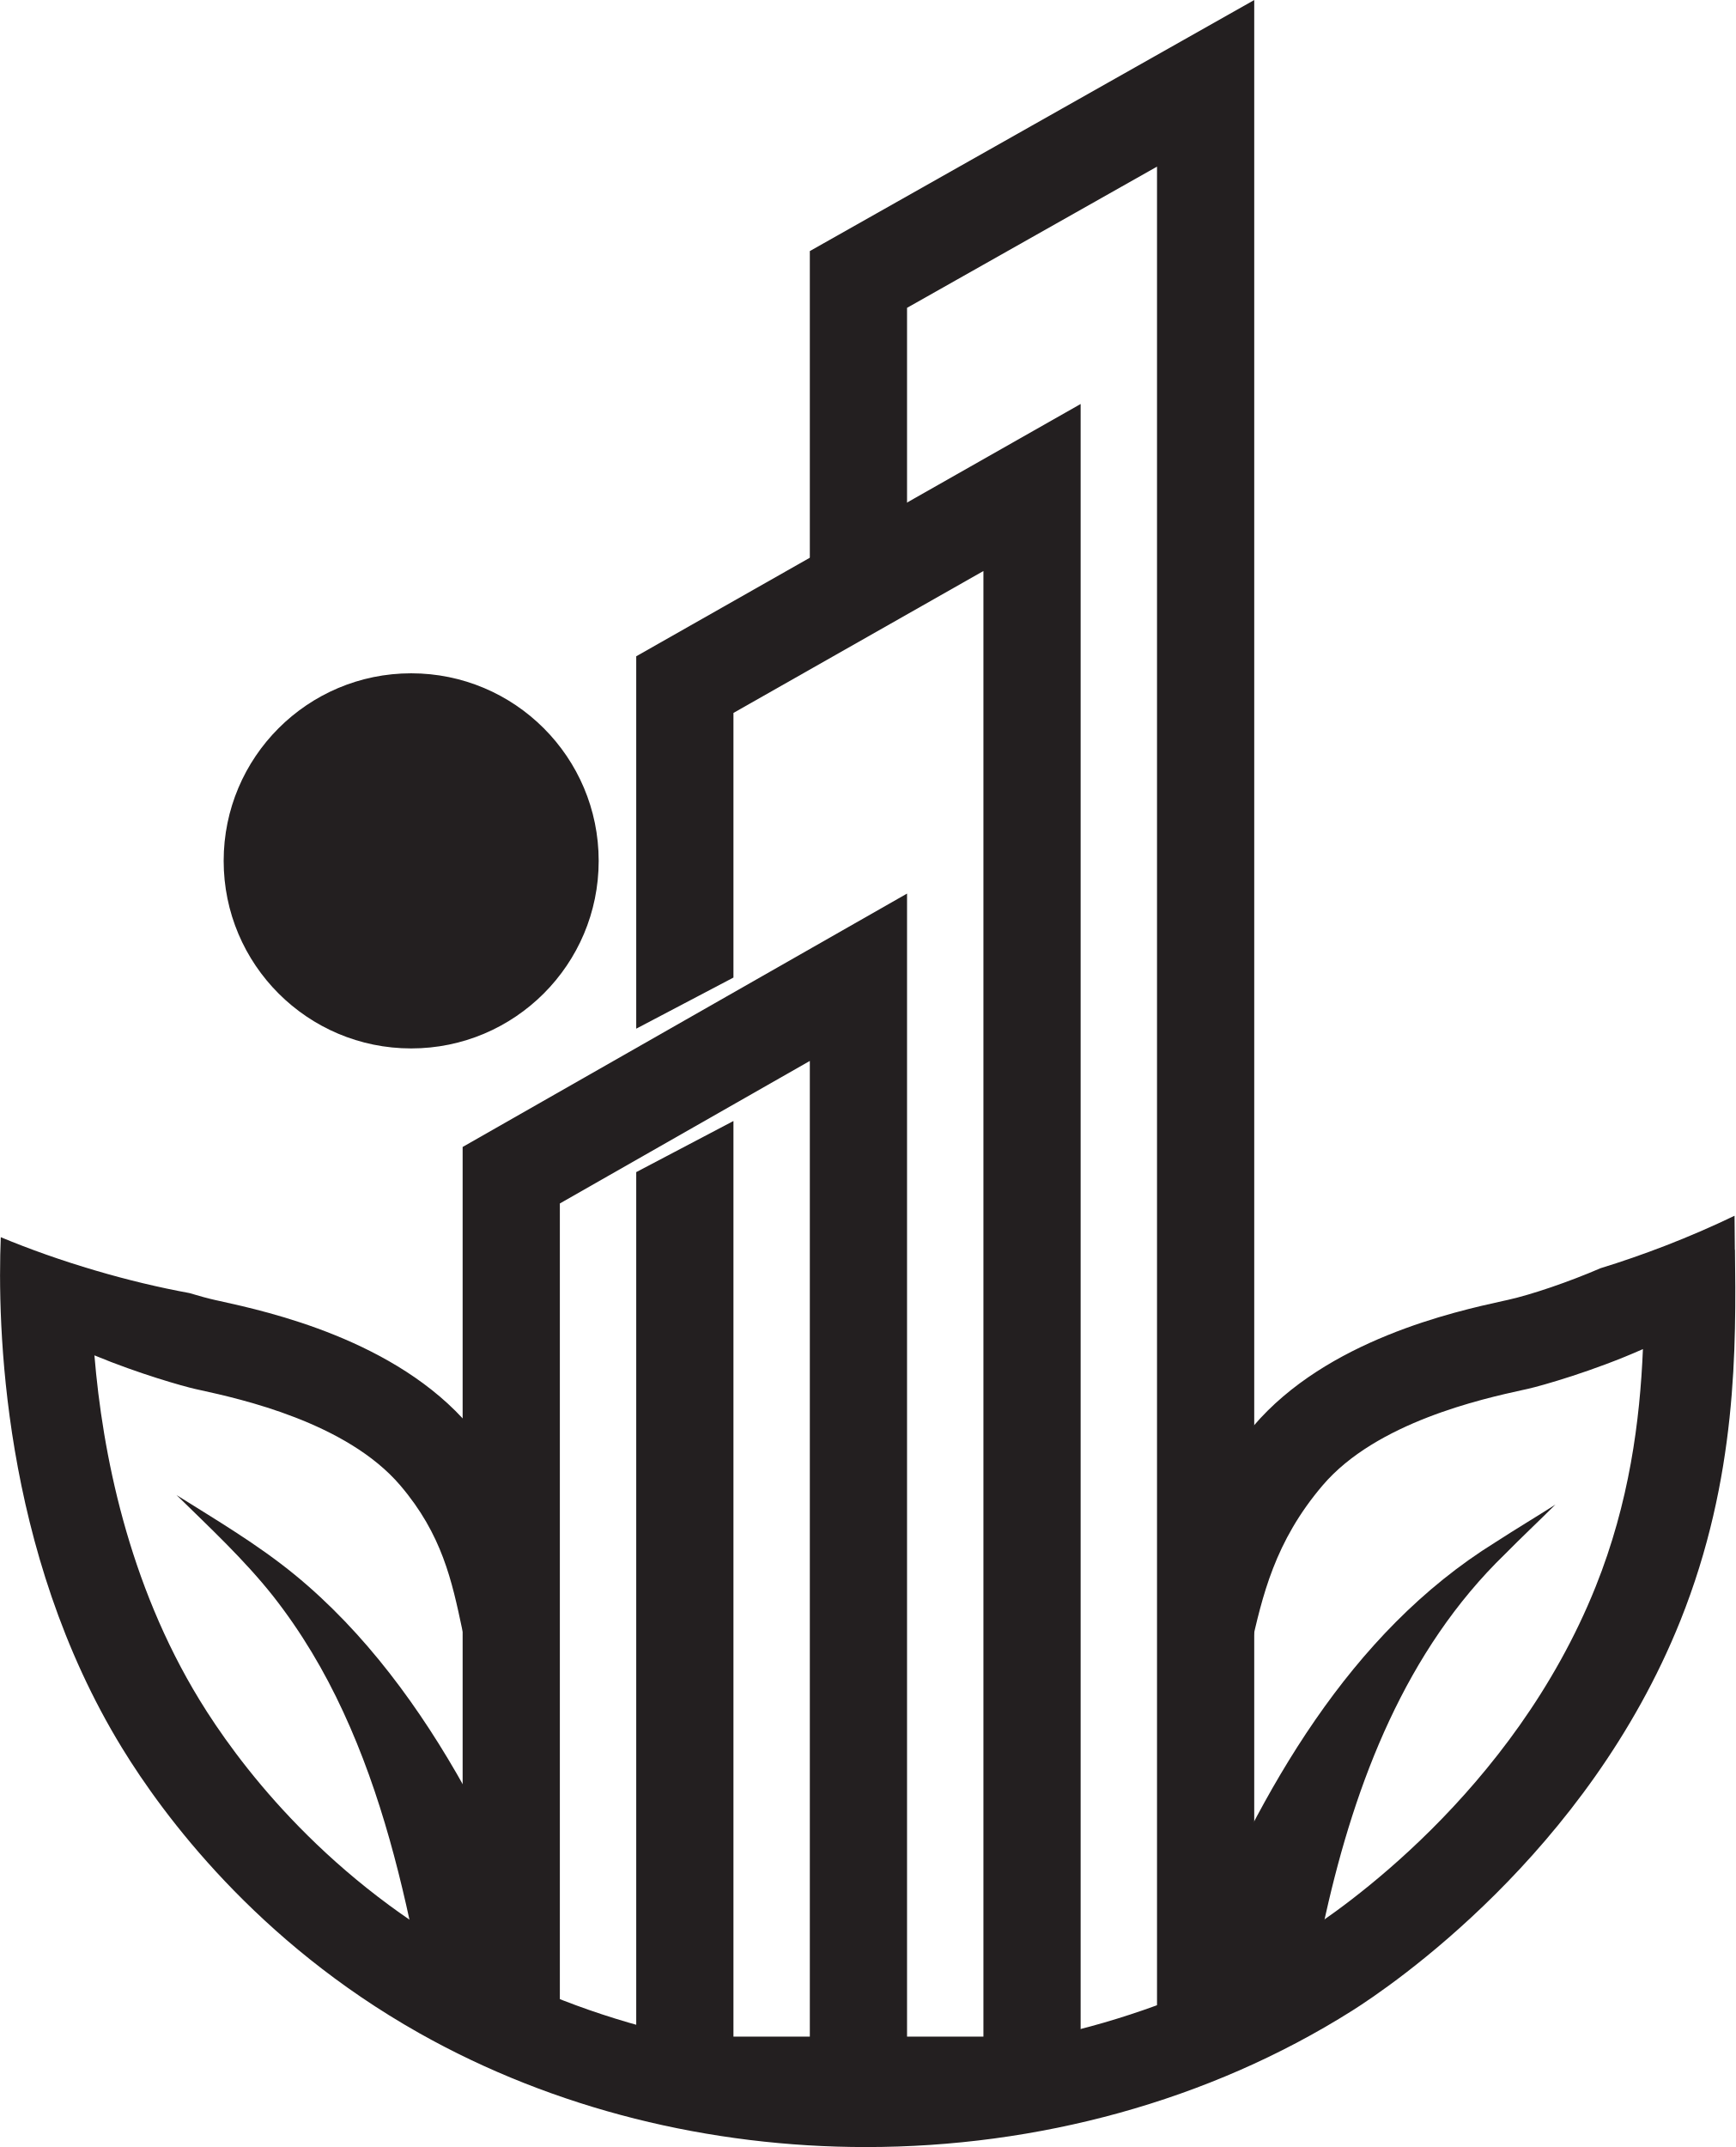
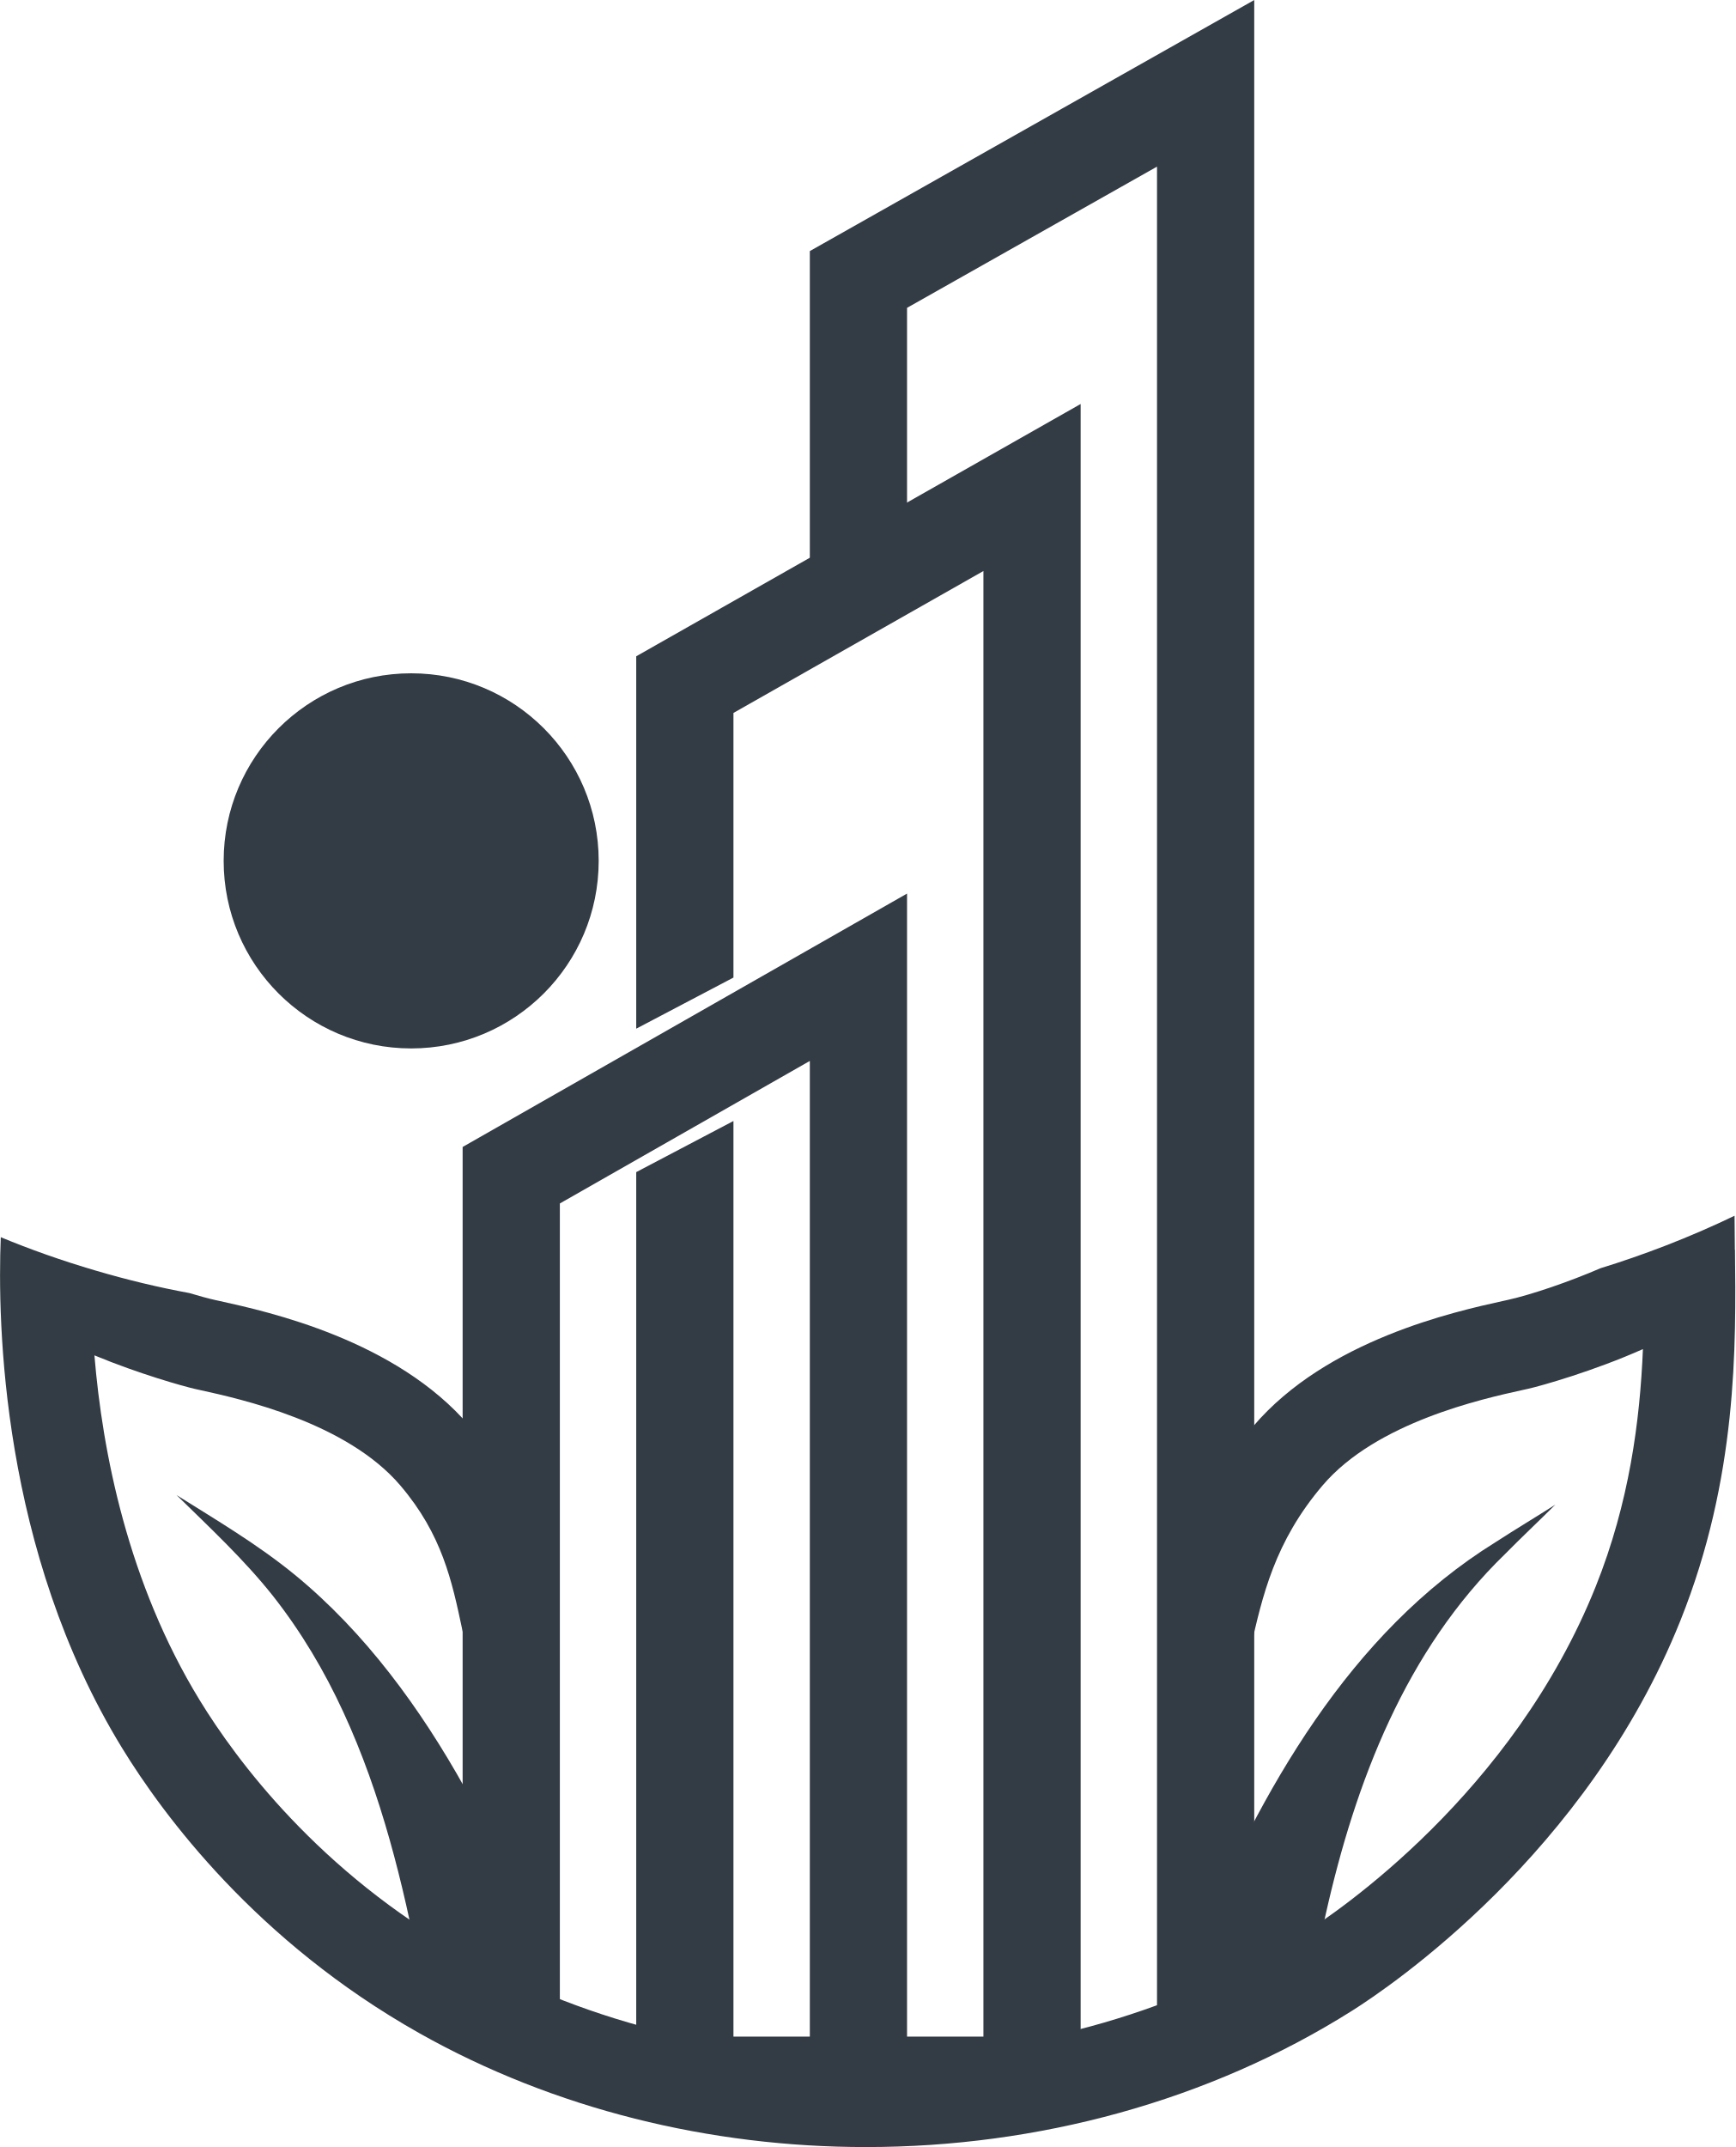
<svg xmlns="http://www.w3.org/2000/svg" id="Layer_1" data-name="Layer 1" width="285.58" height="353.25" viewBox="0 0 285.58 353.25">
  <g>
-     <polyline points="84.14 333.32 84.14 193.36 141.28 160.79 141.28 339.9" style="fill: none; stroke: #231f20; stroke-miterlimit: 10; stroke-width: 16px;" />
-     <polyline points="141.28 96.43 141.28 45.98 198.42 13.71 198.42 333.32" style="fill: none; stroke: #231f20; stroke-miterlimit: 10; stroke-width: 16px;" />
-     <path d="M104.71,107.98v61.27l16-8.41v-43.54l41.14-23.35v241.14h-41.14V184.44l-16,8.41v144.66c0,7.5,6.08,13.58,13.58,13.58h45.73c7.64,0,13.83-6.19,13.83-13.83V66.47l-73.14,41.51Z" style="fill: #231f20;" />
+     <polyline points="84.14 333.32 84.14 193.36 141.28 160.79 141.28 339.9" style="fill: none; stroke: #333B44; stroke-miterlimit: 10; stroke-width: 16px;" />
+     <polyline points="141.28 96.43 141.28 45.98 198.42 13.71 198.42 333.32" style="fill: none; stroke: #333B44; stroke-miterlimit: 10; stroke-width: 16px;" />
+     <path d="M104.71,107.98v61.27l16-8.41v-43.54l41.14-23.35v241.14h-41.14V184.44l-16,8.41v144.66c0,7.5,6.08,13.58,13.58,13.58h45.73c7.64,0,13.83-6.19,13.83-13.83V66.47l-73.14,41.51Z" style="fill: #333B44;" />
  </g>
-   <circle cx="67.67" cy="141.64" r="30.86" style="fill: #231f20;" />
-   <path d="M196.77,320.19c10.78-25.51,25.23-51.49,49.36-66.45,3.27-2.12,6.59-4.1,9.85-6.18-2.74,2.73-5.58,5.39-8.27,8.12-16.35,15.82-24.65,37.55-29.53,59.3-.77,3.18-1.58,7.73-2.26,10.97,0,0-19.15-5.76-19.15-5.76h0Z" style="fill: #231f20;" />
-   <path d="M69.12,324.38c-2.77-14.55-6.38-29.22-12.62-42.7-3.1-6.73-6.9-13.15-11.56-19.08-4.73-5.97-10.41-11.25-15.88-16.61,6.62,4.15,13.32,8.1,19.43,13.09,11.6,9.49,20.76,22.07,28.04,35.15,3.38,6.15,6.55,12.46,9.33,18.88,0,0,2.42,5.51,2.42,5.51l-19.15,5.76h0Z" style="fill: #231f20;" />
-   <path d="M285.52,205.62c-.02-1.96-.04-3.82-.05-5.59-3.58,1.72-7.4,3.39-11.42,4.94-3.62,1.4-7.18,2.63-10.63,3.69-5.23,2.26-11.38,4.35-15.24,5.21l-.82,.18c-7.93,1.75-28.99,6.39-41.1,20.61-10.29,12.08-12.95,23.83-15.08,33.26l-.08,.33,14.63,3.31,.08-.33c1.95-8.64,3.97-17.57,11.87-26.84,8.84-10.39,26.33-14.24,32.91-15.69l.86-.19c2.16-.48,10.84-2.93,18.94-6.54-.49,11.77-2.23,25.25-7.78,39.09-13.64,34.03-42.45,53.5-48.09,57.06-40.64,25.65-96.17,26.97-138.17,3.31-23.85-13.44-37.48-31.88-43.47-41.67-11.83-19.32-16.02-40.83-17.34-56.76,7.36,3.05,14.63,5.09,16.58,5.53l.86,.19c6.58,1.45,24.06,5.3,32.91,15.69,6.87,8.07,8.48,15.67,10.19,23.72,.25,1.17,.49,2.32,.75,3.46l14.63-3.31c-.24-1.07-.47-2.17-.71-3.27-1.83-8.63-4.11-19.37-13.44-30.33-12.11-14.22-33.17-18.86-41.1-20.61l-.82-.18c-1.21-.27-2.65-.67-4.22-1.14-4.9-.9-10.11-2.13-15.46-3.71-5.58-1.64-10.82-3.5-15.58-5.48-.57,14,.08,51.59,19.96,84.04,6.76,11.04,22.1,31.81,48.9,46.91,22.24,12.53,47.88,18.75,73.53,18.75,28.18,0,56.37-7.52,80.02-22.44,6.32-3.99,38.65-25.84,54.01-64.16,9.43-23.53,9.17-45.2,8.99-61.03Z" style="fill: #231f20;" />
+   <circle cx="67.67" cy="141.64" r="30.86" style="fill: #333B44;" />
+   <path d="M196.77,320.19c10.78-25.51,25.23-51.49,49.36-66.45,3.27-2.12,6.59-4.1,9.85-6.18-2.74,2.73-5.58,5.39-8.27,8.12-16.35,15.82-24.65,37.55-29.53,59.3-.77,3.18-1.58,7.73-2.26,10.97,0,0-19.15-5.76-19.15-5.76h0Z" style="fill: #333B44;" />
+   <path d="M69.12,324.38c-2.77-14.55-6.38-29.22-12.62-42.7-3.1-6.73-6.9-13.15-11.56-19.08-4.73-5.97-10.41-11.25-15.88-16.61,6.62,4.15,13.32,8.1,19.43,13.09,11.6,9.49,20.76,22.07,28.04,35.15,3.38,6.15,6.55,12.46,9.33,18.88,0,0,2.42,5.51,2.42,5.51l-19.15,5.76h0Z" style="fill: #333B44;" />
+   <path d="M285.52,205.62c-.02-1.96-.04-3.82-.05-5.59-3.58,1.72-7.4,3.39-11.42,4.94-3.62,1.4-7.18,2.63-10.63,3.69-5.23,2.26-11.38,4.35-15.24,5.21l-.82,.18c-7.93,1.75-28.99,6.39-41.1,20.61-10.29,12.08-12.95,23.83-15.08,33.26l-.08,.33,14.63,3.31,.08-.33c1.95-8.64,3.97-17.57,11.87-26.84,8.84-10.39,26.33-14.24,32.91-15.69l.86-.19c2.16-.48,10.84-2.93,18.94-6.54-.49,11.77-2.23,25.25-7.78,39.09-13.64,34.03-42.45,53.5-48.09,57.06-40.64,25.65-96.17,26.97-138.17,3.31-23.85-13.44-37.48-31.88-43.47-41.67-11.83-19.32-16.02-40.83-17.34-56.76,7.36,3.05,14.63,5.09,16.58,5.53l.86,.19c6.58,1.45,24.06,5.3,32.91,15.69,6.87,8.07,8.48,15.67,10.19,23.72,.25,1.17,.49,2.32,.75,3.46l14.63-3.31c-.24-1.07-.47-2.17-.71-3.27-1.83-8.63-4.11-19.37-13.44-30.33-12.11-14.22-33.17-18.86-41.1-20.61l-.82-.18c-1.21-.27-2.65-.67-4.22-1.14-4.9-.9-10.11-2.13-15.46-3.71-5.58-1.64-10.82-3.5-15.58-5.48-.57,14,.08,51.59,19.96,84.04,6.76,11.04,22.1,31.81,48.9,46.91,22.24,12.53,47.88,18.75,73.53,18.75,28.18,0,56.37-7.52,80.02-22.44,6.32-3.99,38.65-25.84,54.01-64.16,9.43-23.53,9.17-45.2,8.99-61.03Z" style="fill: #333B44;" />
</svg>
